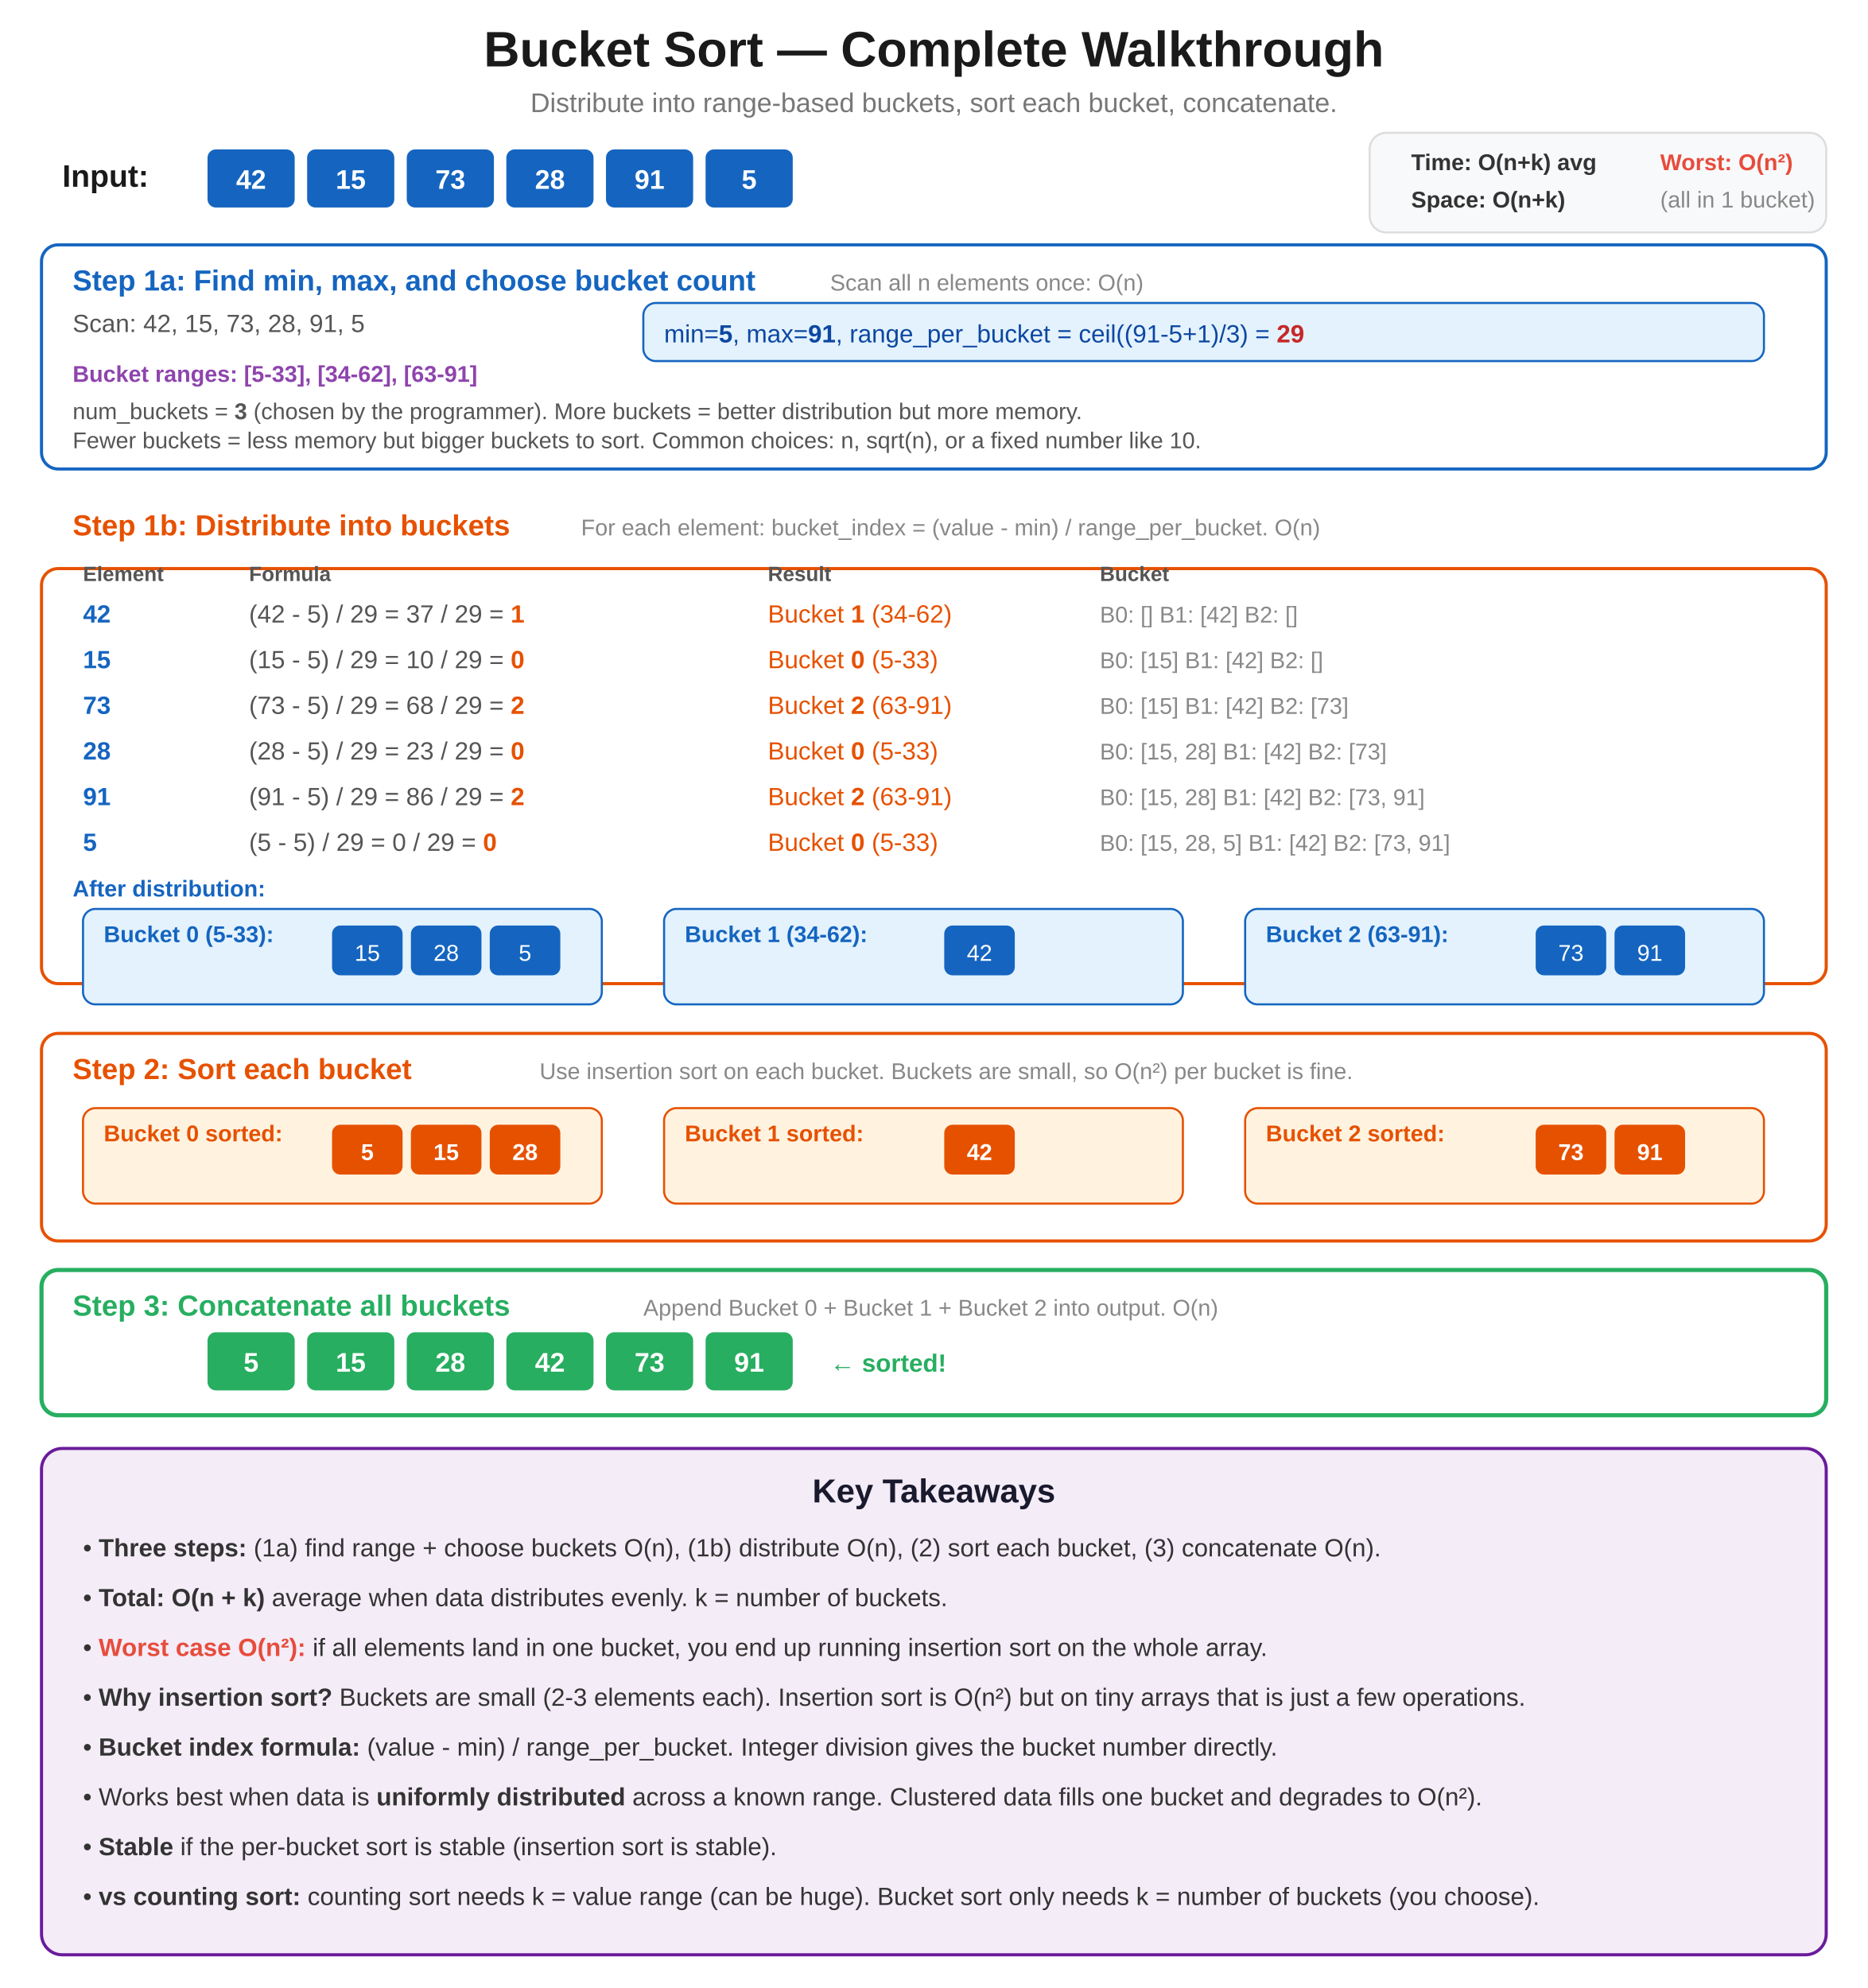
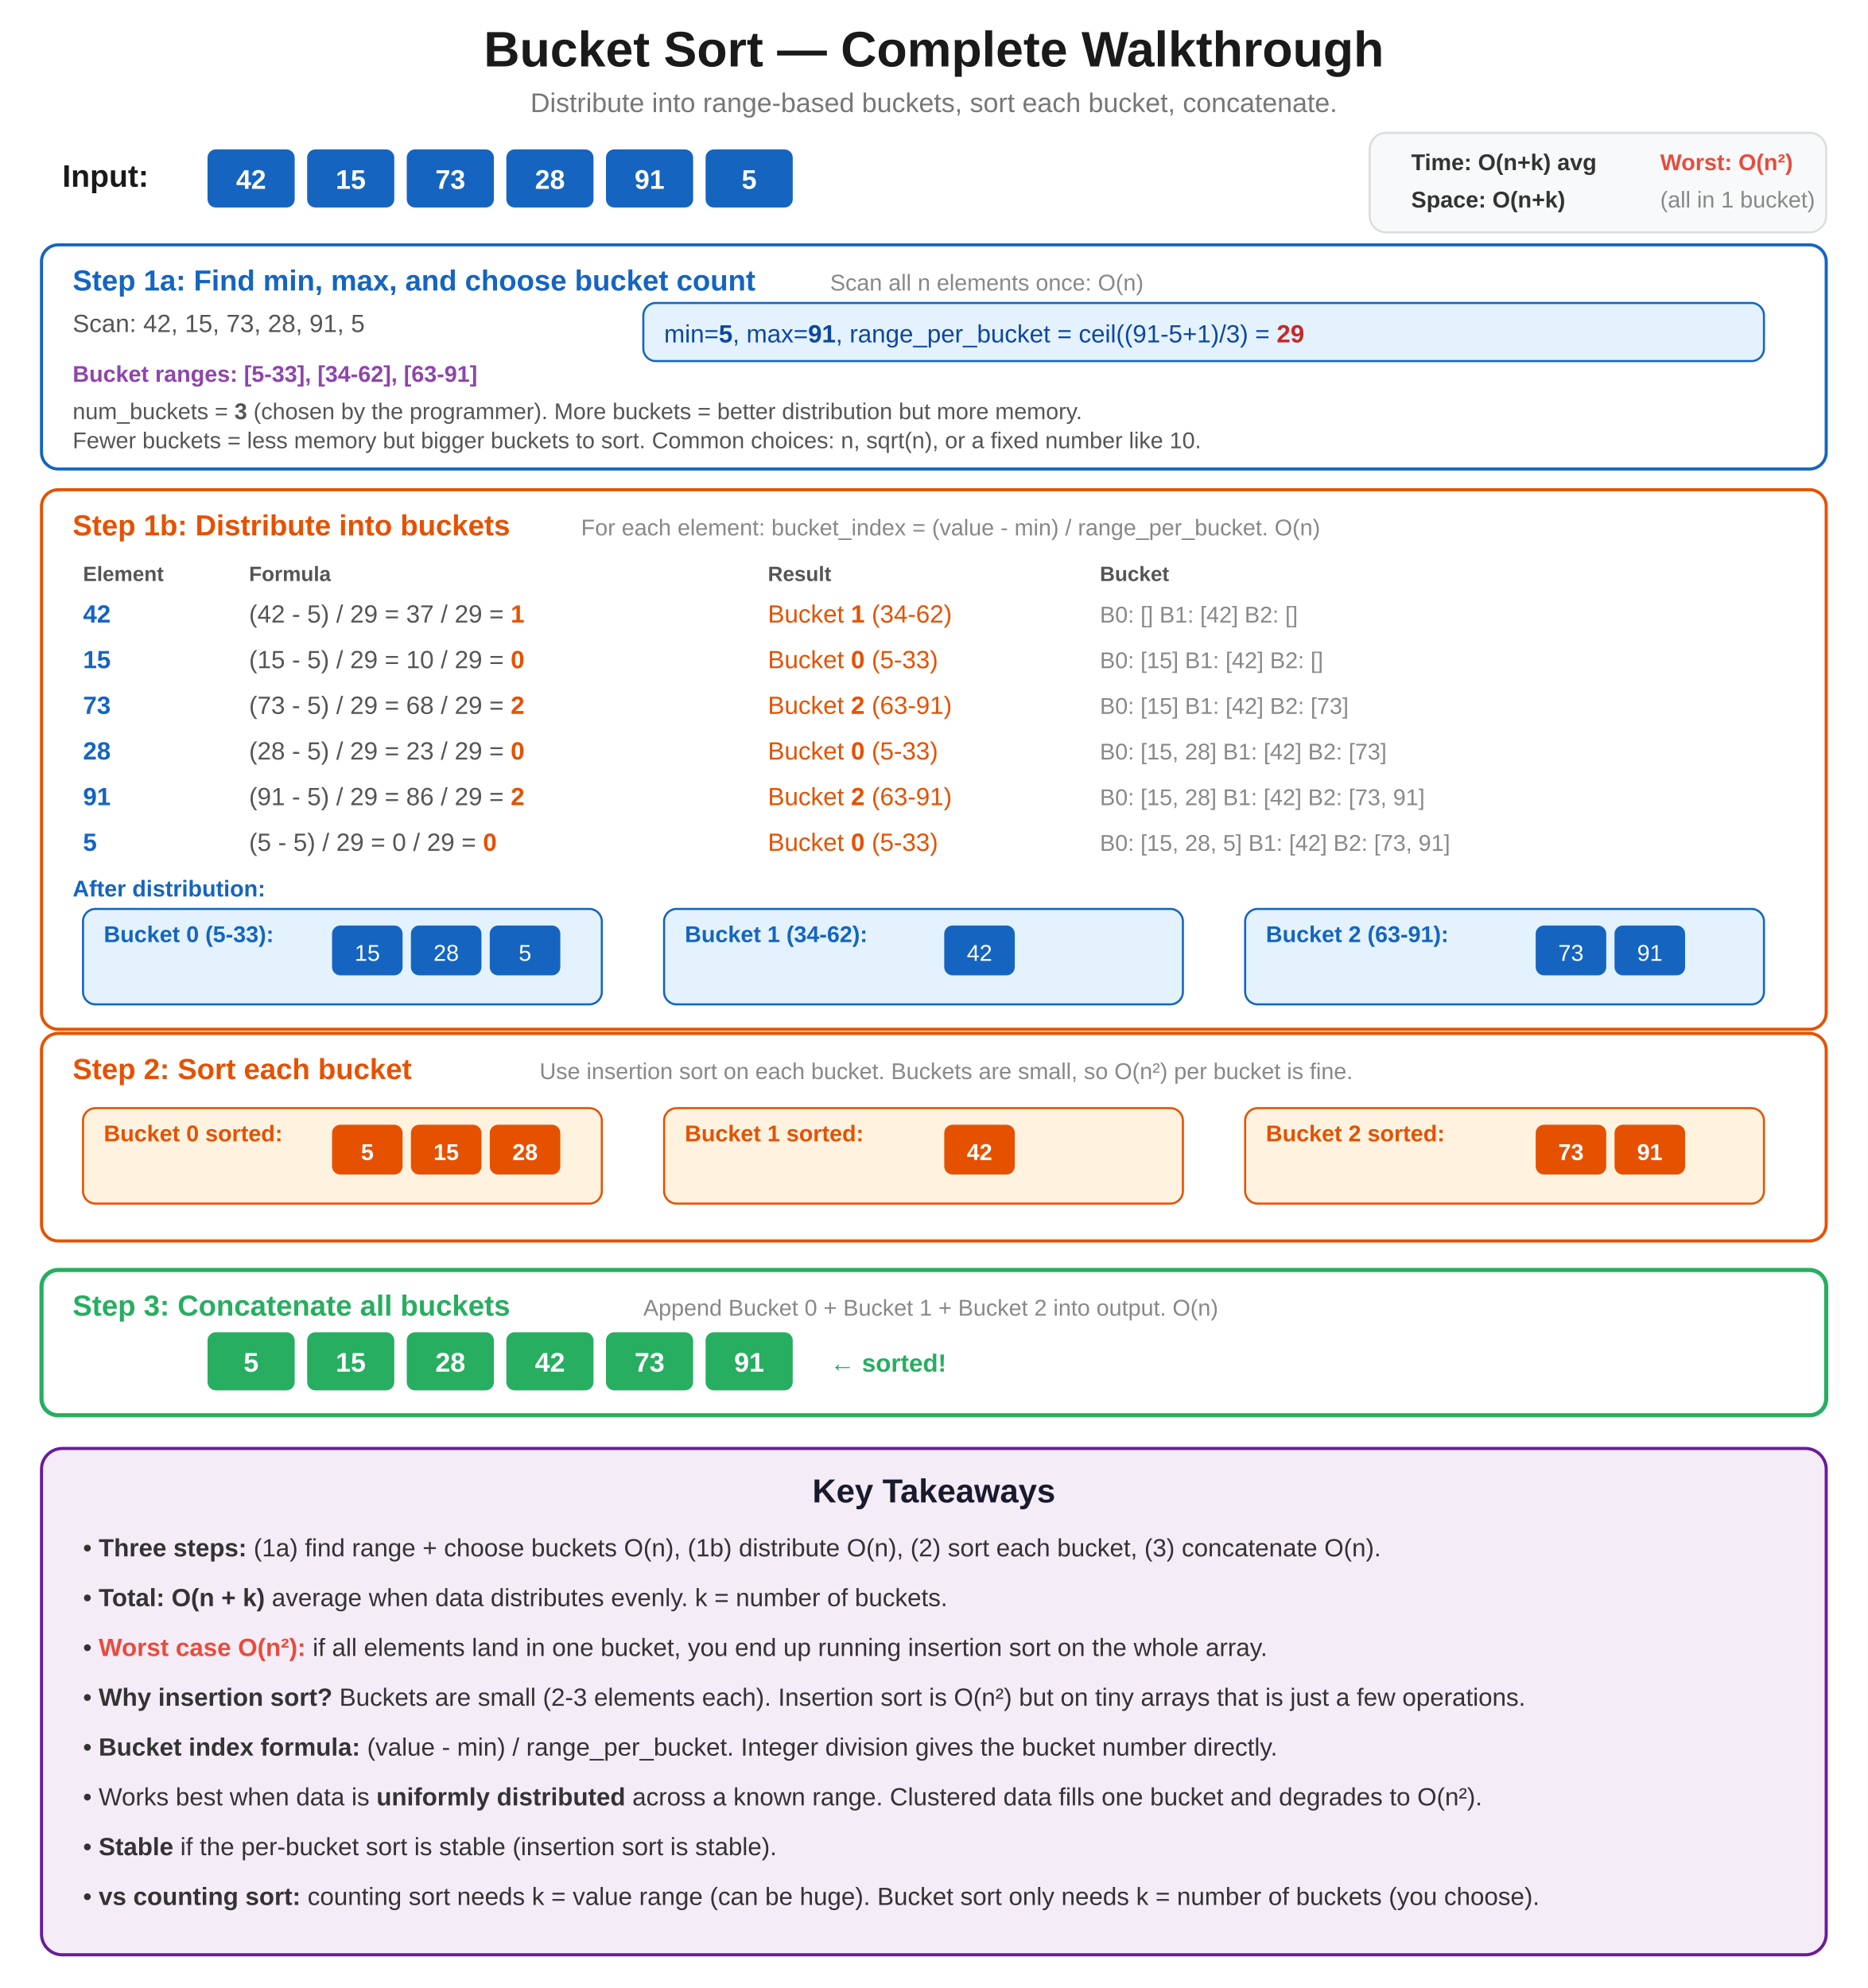
<svg xmlns="http://www.w3.org/2000/svg" viewBox="0 0 900 958" font-family="'Segoe UI', Arial, sans-serif">
  <rect width="100%" height="100%" fill="white" />
  <text x="450" y="32" text-anchor="middle" fill="#1a1a1a" font-size="24" font-weight="bold">Bucket Sort — Complete Walkthrough</text>
  <text x="450" y="54" text-anchor="middle" fill="#777" font-size="13">Distribute into range-based buckets, sort each bucket, concatenate.</text>
  <rect x="660" y="64" width="220" height="48" rx="8" fill="#f8f9fa" stroke="#ddd" stroke-width="1" />
  <text x="680" y="82" fill="#333" font-size="11" font-weight="bold">Time: O(n+k) avg</text>
  <text x="680" y="100" fill="#333" font-size="11" font-weight="bold">Space: O(n+k)</text>
  <text x="800" y="82" fill="#e74c3c" font-size="11" font-weight="bold">Worst: O(n²)</text>
  <text x="800" y="100" fill="#888" font-size="11">(all in 1 bucket)</text>
  <text x="30" y="90" fill="#1a1a1a" font-size="15" font-weight="bold">Input:</text>
  <rect x="100" y="72" width="42" height="28" rx="4" fill="#1565c0" />
  <text x="121" y="91" text-anchor="middle" fill="#fff" font-size="13" font-weight="bold">42</text>
  <rect x="148" y="72" width="42" height="28" rx="4" fill="#1565c0" />
  <text x="169" y="91" text-anchor="middle" fill="#fff" font-size="13" font-weight="bold">15</text>
  <rect x="196" y="72" width="42" height="28" rx="4" fill="#1565c0" />
  <text x="217" y="91" text-anchor="middle" fill="#fff" font-size="13" font-weight="bold">73</text>
  <rect x="244" y="72" width="42" height="28" rx="4" fill="#1565c0" />
  <text x="265" y="91" text-anchor="middle" fill="#fff" font-size="13" font-weight="bold">28</text>
  <rect x="292" y="72" width="42" height="28" rx="4" fill="#1565c0" />
  <text x="313" y="91" text-anchor="middle" fill="#fff" font-size="13" font-weight="bold">91</text>
  <rect x="340" y="72" width="42" height="28" rx="4" fill="#1565c0" />
  <text x="361" y="91" text-anchor="middle" fill="#fff" font-size="13" font-weight="bold">5</text>
  <rect x="20" y="118" width="860" height="108" rx="8" fill="#fff" stroke="#1565c0" stroke-width="1.5" />
  <text x="35" y="140" fill="#1565c0" font-size="14" font-weight="bold">Step 1a: Find min, max, and choose bucket count</text>
  <text x="400" y="140" fill="#888" font-size="11">Scan all n elements once: O(n)</text>
  <text x="35" y="160" fill="#555" font-size="12">Scan: 42, 15, 73, 28, 91, 5</text>
  <rect x="310" y="146" width="540" height="28" rx="6" fill="#e3f2fd" stroke="#1565c0" stroke-width="1" />
  <text x="320" y="165" fill="#0d47a1" font-size="12">min=<tspan font-weight="bold">5</tspan>, max=<tspan font-weight="bold">91</tspan>, range_per_bucket = ceil((91-5+1)/3) = <tspan font-weight="bold" fill="#c62828">29</tspan>
  </text>
  <text x="35" y="184" fill="#8e44ad" font-size="11" font-weight="bold">Bucket ranges: [5-33], [34-62], [63-91]</text>
  <text x="35" y="202" fill="#555" font-size="11">num_buckets = <tspan font-weight="bold">3</tspan> (chosen by the programmer). More buckets = better distribution but more memory.</text>
  <text x="35" y="216" fill="#555" font-size="11">Fewer buckets = less memory but bigger buckets to sort. Common choices: n, sqrt(n), or a fixed number like 10.</text>
-   <rect x="20" y="274" width="860" height="200" rx="8" fill="#fff" stroke="#e65100" stroke-width="1.5" />
+   <rect x="20" y="236" width="860" height="260" rx="8" fill="#fff" stroke="#e65100" stroke-width="1.5" />
  <text x="35" y="258" fill="#e65100" font-size="14" font-weight="bold">Step 1b: Distribute into buckets</text>
  <text x="280" y="258" fill="#888" font-size="11">For each element: bucket_index = (value - min) / range_per_bucket. O(n)</text>
  <text x="40" y="280" fill="#555" font-size="10" font-weight="bold">Element</text>
  <text x="120" y="280" fill="#555" font-size="10" font-weight="bold">Formula</text>
  <text x="370" y="280" fill="#555" font-size="10" font-weight="bold">Result</text>
  <text x="530" y="280" fill="#555" font-size="10" font-weight="bold">Bucket</text>
  <text x="40" y="300" fill="#1565c0" font-size="12" font-weight="bold">42</text>
  <text x="120" y="300" fill="#555" font-size="12">(42 - 5) / 29 = 37 / 29 = <tspan fill="#e65100" font-weight="bold">1</tspan>
  </text>
  <text x="370" y="300" fill="#e65100" font-size="12">Bucket <tspan font-weight="bold">1</tspan> (34-62)</text>
  <text x="530" y="300" fill="#888" font-size="11">B0: [] B1: [42] B2: []</text>
  <text x="40" y="322" fill="#1565c0" font-size="12" font-weight="bold">15</text>
  <text x="120" y="322" fill="#555" font-size="12">(15 - 5) / 29 = 10 / 29 = <tspan fill="#e65100" font-weight="bold">0</tspan>
  </text>
  <text x="370" y="322" fill="#e65100" font-size="12">Bucket <tspan font-weight="bold">0</tspan> (5-33)</text>
  <text x="530" y="322" fill="#888" font-size="11">B0: [15] B1: [42] B2: []</text>
  <text x="40" y="344" fill="#1565c0" font-size="12" font-weight="bold">73</text>
  <text x="120" y="344" fill="#555" font-size="12">(73 - 5) / 29 = 68 / 29 = <tspan fill="#e65100" font-weight="bold">2</tspan>
  </text>
  <text x="370" y="344" fill="#e65100" font-size="12">Bucket <tspan font-weight="bold">2</tspan> (63-91)</text>
  <text x="530" y="344" fill="#888" font-size="11">B0: [15] B1: [42] B2: [73]</text>
  <text x="40" y="366" fill="#1565c0" font-size="12" font-weight="bold">28</text>
  <text x="120" y="366" fill="#555" font-size="12">(28 - 5) / 29 = 23 / 29 = <tspan fill="#e65100" font-weight="bold">0</tspan>
  </text>
  <text x="370" y="366" fill="#e65100" font-size="12">Bucket <tspan font-weight="bold">0</tspan> (5-33)</text>
  <text x="530" y="366" fill="#888" font-size="11">B0: [15, 28] B1: [42] B2: [73]</text>
  <text x="40" y="388" fill="#1565c0" font-size="12" font-weight="bold">91</text>
  <text x="120" y="388" fill="#555" font-size="12">(91 - 5) / 29 = 86 / 29 = <tspan fill="#e65100" font-weight="bold">2</tspan>
  </text>
  <text x="370" y="388" fill="#e65100" font-size="12">Bucket <tspan font-weight="bold">2</tspan> (63-91)</text>
  <text x="530" y="388" fill="#888" font-size="11">B0: [15, 28] B1: [42] B2: [73, 91]</text>
  <text x="40" y="410" fill="#1565c0" font-size="12" font-weight="bold">5</text>
  <text x="120" y="410" fill="#555" font-size="12">(5 - 5) / 29 = 0 / 29 = <tspan fill="#e65100" font-weight="bold">0</tspan>
  </text>
  <text x="370" y="410" fill="#e65100" font-size="12">Bucket <tspan font-weight="bold">0</tspan> (5-33)</text>
  <text x="530" y="410" fill="#888" font-size="11">B0: [15, 28, 5] B1: [42] B2: [73, 91]</text>
  <text x="35" y="432" fill="#1565c0" font-size="11" font-weight="bold">After distribution:</text>
  <rect x="40" y="438" width="250" height="46" rx="6" fill="#e3f2fd" stroke="#1565c0" stroke-width="1" />
  <text x="50" y="454" fill="#1565c0" font-size="11" font-weight="bold">Bucket 0 (5-33):</text>
  <rect x="160" y="446" width="34" height="24" rx="4" fill="#1565c0" />
  <text x="177" y="463" text-anchor="middle" fill="#fff" font-size="11">15</text>
  <rect x="198" y="446" width="34" height="24" rx="4" fill="#1565c0" />
  <text x="215" y="463" text-anchor="middle" fill="#fff" font-size="11">28</text>
  <rect x="236" y="446" width="34" height="24" rx="4" fill="#1565c0" />
  <text x="253" y="463" text-anchor="middle" fill="#fff" font-size="11">5</text>
  <rect x="320" y="438" width="250" height="46" rx="6" fill="#e3f2fd" stroke="#1565c0" stroke-width="1" />
  <text x="330" y="454" fill="#1565c0" font-size="11" font-weight="bold">Bucket 1 (34-62):</text>
  <rect x="455" y="446" width="34" height="24" rx="4" fill="#1565c0" />
  <text x="472" y="463" text-anchor="middle" fill="#fff" font-size="11">42</text>
  <rect x="600" y="438" width="250" height="46" rx="6" fill="#e3f2fd" stroke="#1565c0" stroke-width="1" />
  <text x="610" y="454" fill="#1565c0" font-size="11" font-weight="bold">Bucket 2 (63-91):</text>
  <rect x="740" y="446" width="34" height="24" rx="4" fill="#1565c0" />
  <text x="757" y="463" text-anchor="middle" fill="#fff" font-size="11">73</text>
  <rect x="778" y="446" width="34" height="24" rx="4" fill="#1565c0" />
  <text x="795" y="463" text-anchor="middle" fill="#fff" font-size="11">91</text>
  <rect x="20" y="498" width="860" height="100" rx="8" fill="#fff" stroke="#e65100" stroke-width="1.5" />
  <text x="35" y="520" fill="#e65100" font-size="14" font-weight="bold">Step 2: Sort each bucket</text>
  <text x="260" y="520" fill="#888" font-size="11">Use insertion sort on each bucket. Buckets are small, so O(n²) per bucket is fine.</text>
  <rect x="40" y="534" width="250" height="46" rx="6" fill="#fff3e0" stroke="#e65100" stroke-width="1" />
  <text x="50" y="550" fill="#e65100" font-size="11" font-weight="bold">Bucket 0 sorted:</text>
  <rect x="160" y="542" width="34" height="24" rx="4" fill="#e65100" />
  <text x="177" y="559" text-anchor="middle" fill="#fff" font-size="11" font-weight="bold">5</text>
  <rect x="198" y="542" width="34" height="24" rx="4" fill="#e65100" />
  <text x="215" y="559" text-anchor="middle" fill="#fff" font-size="11" font-weight="bold">15</text>
  <rect x="236" y="542" width="34" height="24" rx="4" fill="#e65100" />
  <text x="253" y="559" text-anchor="middle" fill="#fff" font-size="11" font-weight="bold">28</text>
  <rect x="320" y="534" width="250" height="46" rx="6" fill="#fff3e0" stroke="#e65100" stroke-width="1" />
  <text x="330" y="550" fill="#e65100" font-size="11" font-weight="bold">Bucket 1 sorted:</text>
  <rect x="455" y="542" width="34" height="24" rx="4" fill="#e65100" />
  <text x="472" y="559" text-anchor="middle" fill="#fff" font-size="11" font-weight="bold">42</text>
  <rect x="600" y="534" width="250" height="46" rx="6" fill="#fff3e0" stroke="#e65100" stroke-width="1" />
  <text x="610" y="550" fill="#e65100" font-size="11" font-weight="bold">Bucket 2 sorted:</text>
  <rect x="740" y="542" width="34" height="24" rx="4" fill="#e65100" />
  <text x="757" y="559" text-anchor="middle" fill="#fff" font-size="11" font-weight="bold">73</text>
  <rect x="778" y="542" width="34" height="24" rx="4" fill="#e65100" />
  <text x="795" y="559" text-anchor="middle" fill="#fff" font-size="11" font-weight="bold">91</text>
  <rect x="20" y="612" width="860" height="70" rx="8" fill="#fff" stroke="#27ae60" stroke-width="2" />
  <text x="35" y="634" fill="#27ae60" font-size="14" font-weight="bold">Step 3: Concatenate all buckets</text>
  <text x="310" y="634" fill="#888" font-size="11">Append Bucket 0 + Bucket 1 + Bucket 2 into output. O(n)</text>
  <rect x="100" y="642" width="42" height="28" rx="4" fill="#27ae60" />
  <text x="121" y="661" text-anchor="middle" fill="#fff" font-size="13" font-weight="bold">5</text>
  <rect x="148" y="642" width="42" height="28" rx="4" fill="#27ae60" />
  <text x="169" y="661" text-anchor="middle" fill="#fff" font-size="13" font-weight="bold">15</text>
  <rect x="196" y="642" width="42" height="28" rx="4" fill="#27ae60" />
  <text x="217" y="661" text-anchor="middle" fill="#fff" font-size="13" font-weight="bold">28</text>
  <rect x="244" y="642" width="42" height="28" rx="4" fill="#27ae60" />
  <text x="265" y="661" text-anchor="middle" fill="#fff" font-size="13" font-weight="bold">42</text>
  <rect x="292" y="642" width="42" height="28" rx="4" fill="#27ae60" />
  <text x="313" y="661" text-anchor="middle" fill="#fff" font-size="13" font-weight="bold">73</text>
  <rect x="340" y="642" width="42" height="28" rx="4" fill="#27ae60" />
  <text x="361" y="661" text-anchor="middle" fill="#fff" font-size="13" font-weight="bold">91</text>
  <text x="400" y="661" fill="#27ae60" font-size="12" font-weight="bold">← sorted!</text>
  <rect x="20" y="698" width="860" height="244" rx="10" fill="#f4ecf7" stroke="#6a1b9a" stroke-width="1.5" />
  <text x="450" y="724" text-anchor="middle" fill="#1a1a2e" font-size="16" font-weight="bold">Key Takeaways</text>
  <text x="40" y="750" fill="#333" font-size="12">• <tspan font-weight="bold">Three steps:</tspan> (1a) find range + choose buckets O(n), (1b) distribute O(n), (2) sort each bucket, (3) concatenate O(n).</text>
  <text x="40" y="774" fill="#333" font-size="12">• <tspan font-weight="bold">Total: O(n + k)</tspan> average when data distributes evenly. k = number of buckets.</text>
  <text x="40" y="798" fill="#333" font-size="12">• <tspan font-weight="bold" fill="#e74c3c">Worst case O(n²):</tspan> if all elements land in one bucket, you end up running insertion sort on the whole array.</text>
  <text x="40" y="822" fill="#333" font-size="12">• <tspan font-weight="bold">Why insertion sort?</tspan> Buckets are small (2-3 elements each). Insertion sort is O(n²) but on tiny arrays that is just a few operations.</text>
  <text x="40" y="846" fill="#333" font-size="12">• <tspan font-weight="bold">Bucket index formula:</tspan> (value - min) / range_per_bucket. Integer division gives the bucket number directly.</text>
  <text x="40" y="870" fill="#333" font-size="12">• Works best when data is <tspan font-weight="bold">uniformly distributed</tspan> across a known range. Clustered data fills one bucket and degrades to O(n²).</text>
  <text x="40" y="894" fill="#333" font-size="12">• <tspan font-weight="bold">Stable</tspan> if the per-bucket sort is stable (insertion sort is stable).</text>
  <text x="40" y="918" fill="#333" font-size="12">• <tspan font-weight="bold">vs counting sort:</tspan> counting sort needs k = value range (can be huge). Bucket sort only needs k = number of buckets (you choose).</text>
</svg>
